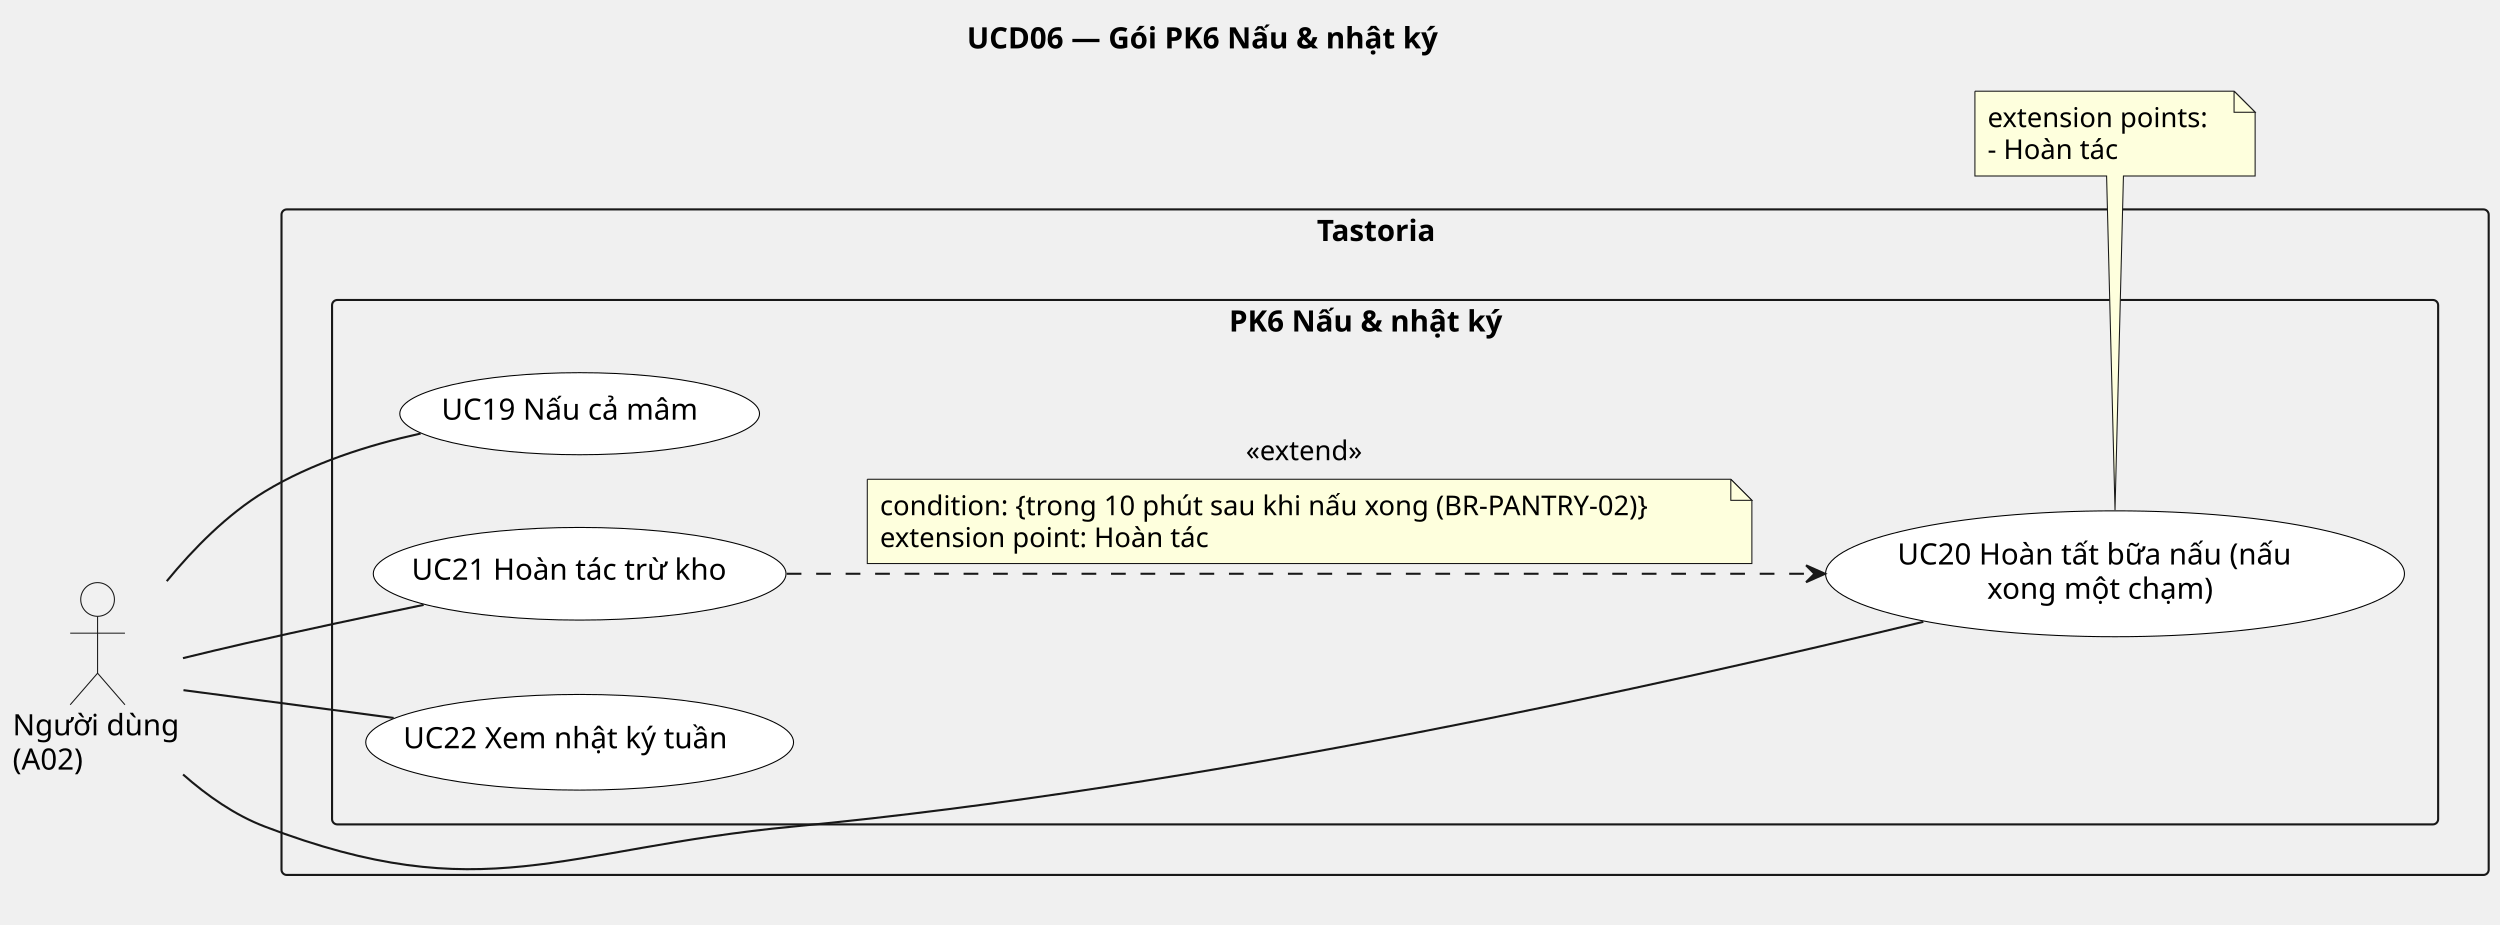
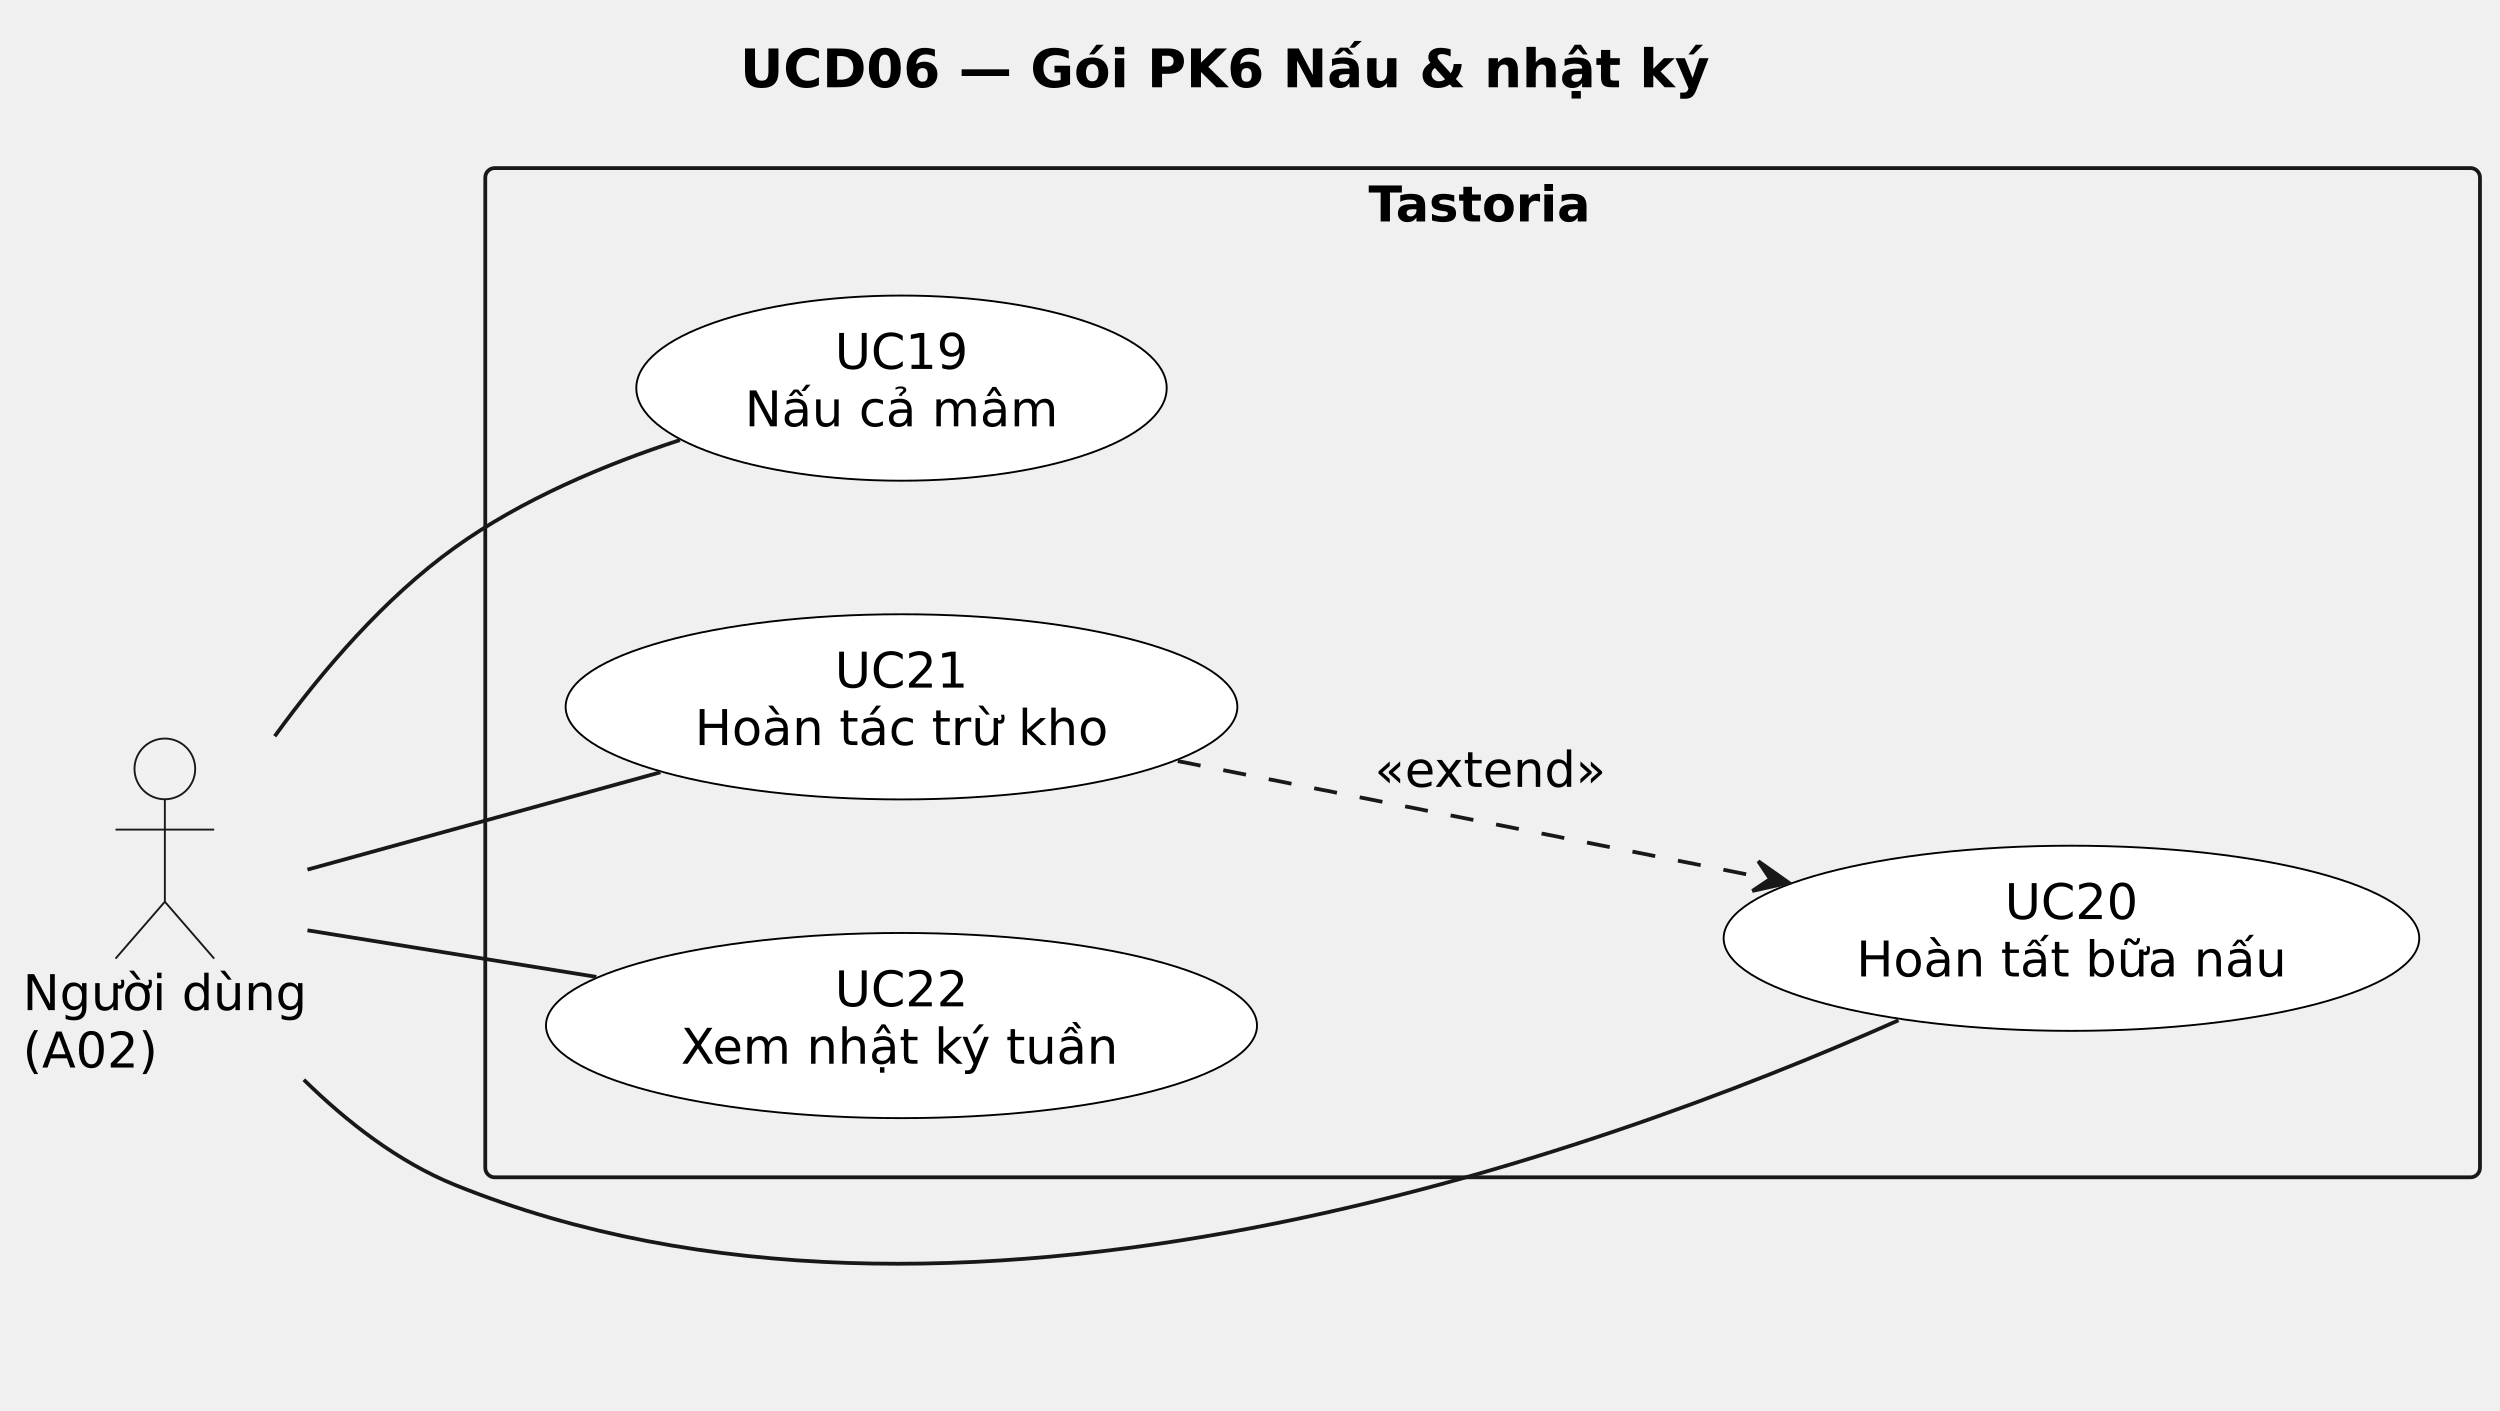
- <svg xmlns="http://www.w3.org/2000/svg" contentStyleType="text/css" height="439px" preserveAspectRatio="none" style="width:1187px;height:439px;background:#FFFFFF;" version="1.1" viewBox="0 0 1187 439" width="1187px" zoomAndPan="magnify">
+ <svg xmlns="http://www.w3.org/2000/svg" contentStyleType="text/css" height="426.25px" preserveAspectRatio="none" style="width:755px;height:426px;background:#FFFFFF;" version="1.1" viewBox="0 0 755 426" width="755.104px" zoomAndPan="magnify">
  <defs />
  <g>
-     <text fill="#000000" font-family="sans-serif" font-size="14" font-weight="bold" lengthAdjust="spacing" textLength="255.473" x="459.079" y="22.995">UCD06 — Gói PK6 Nấu &amp; nhật ký</text>
+     <text fill="#000000" font-family="DejaVu Sans" font-size="16.042" font-weight="bold" lengthAdjust="spacing" textLength="292.729" x="223.528" y="26.349">UCD06 — Gói PK6 Nấu &amp; nhật ký</text>
    <g id="cluster_Tastoria">
-       <rect fill="none" height="316" rx="2.5" ry="2.5" style="stroke:#181818;stroke-width:1;" width="1047.97" x="133.66" y="99.427" />
-       <text fill="#000000" font-family="sans-serif" font-size="14" font-weight="bold" lengthAdjust="spacing" textLength="64.791" x="625.25" y="114.422">Tastoria</text>
-     </g>
-     <g id="cluster_PK6">
-       <rect fill="none" height="249" rx="2.5" ry="2.5" style="stroke:#181818;stroke-width:1;" width="999.97" x="157.66" y="142.427" />
-       <text fill="#000000" font-family="sans-serif" font-size="14" font-weight="bold" lengthAdjust="spacing" textLength="148.196" x="583.547" y="157.422">PK6 Nấu &amp; nhật ký</text>
+       <rect fill="none" height="304.792" rx="2.865" ry="2.865" style="stroke:#181818;stroke-width:1.146;" width="602.399" x="146.552" y="50.757" />
+       <text fill="#000000" font-family="DejaVu Sans" font-size="14.896" font-weight="bold" lengthAdjust="spacing" textLength="68.937" x="413.283" y="66.875">Tastoria</text>
    </g>
    <g id="elem_UC19">
-       <ellipse cx="275.219" cy="196.427" fill="#FFFFFF" rx="85.399" ry="19.48" style="stroke:#000000;stroke-width:0.5;" />
-       <text fill="#000000" font-family="sans-serif" font-size="14" lengthAdjust="spacing" textLength="131.243" x="209.597" y="199.273">UC19 Nấu cả mâm</text>
+       <ellipse cx="272.254" cy="117.216" fill="#FFFFFF" rx="80.087" ry="27.959" style="stroke:#000000;stroke-width:0.573;" />
+       <text fill="#000000" font-family="DejaVu Sans" font-size="14.896" lengthAdjust="spacing" textLength="40.258" x="252.125" y="111.412">UC19</text>
+       <text fill="#000000" font-family="DejaVu Sans" font-size="14.896" lengthAdjust="spacing" textLength="94.648" x="224.93" y="128.751">Nấu cả mâm</text>
    </g>
    <g id="elem_UC20">
-       <ellipse cx="1004.212" cy="272.431" fill="#FFFFFF" rx="137.422" ry="29.884" style="stroke:#000000;stroke-width:0.5;" />
-       <text fill="#000000" font-family="sans-serif" font-size="14" lengthAdjust="spacing" textLength="200.642" x="900.891" y="268.03">UC20 Hoàn tất bữa nấu (nấu</text>
-       <text fill="#000000" font-family="sans-serif" font-size="14" lengthAdjust="spacing" textLength="115.452" x="943.486" y="284.327">xong một chạm)</text>
+       <ellipse cx="625.576" cy="283.362" fill="#FFFFFF" rx="105.035" ry="27.959" style="stroke:#000000;stroke-width:0.573;" />
+       <text fill="#000000" font-family="DejaVu Sans" font-size="14.896" lengthAdjust="spacing" textLength="40.258" x="605.447" y="277.558">UC20</text>
+       <text fill="#000000" font-family="DejaVu Sans" font-size="14.896" lengthAdjust="spacing" textLength="129.931" x="560.611" y="294.897">Hoàn tất bữa nấu</text>
    </g>
    <g id="elem_UC21">
-       <ellipse cx="275.217" cy="272.424" fill="#FFFFFF" rx="97.987" ry="21.997" style="stroke:#000000;stroke-width:0.5;" />
-       <text fill="#000000" font-family="sans-serif" font-size="14" lengthAdjust="spacing" textLength="159.612" x="195.411" y="275.271">UC21 Hoàn tác trừ kho</text>
+       <ellipse cx="272.251" cy="213.466" fill="#FFFFFF" rx="101.43" ry="27.959" style="stroke:#000000;stroke-width:0.573;" />
+       <text fill="#000000" font-family="DejaVu Sans" font-size="14.896" lengthAdjust="spacing" textLength="40.258" x="252.122" y="207.662">UC21</text>
+       <text fill="#000000" font-family="DejaVu Sans" font-size="14.896" lengthAdjust="spacing" textLength="124.833" x="209.835" y="225.001">Hoàn tác trừ kho</text>
    </g>
    <g id="elem_UC22">
-       <ellipse cx="275.215" cy="352.43" fill="#FFFFFF" rx="101.565" ry="22.713" style="stroke:#000000;stroke-width:0.5;" />
-       <text fill="#000000" font-family="sans-serif" font-size="14" lengthAdjust="spacing" textLength="167.501" x="191.465" y="355.277">UC22 Xem nhật ký tuần</text>
+       <ellipse cx="272.251" cy="309.716" fill="#FFFFFF" rx="107.365" ry="27.959" style="stroke:#000000;stroke-width:0.573;" />
+       <text fill="#000000" font-family="DejaVu Sans" font-size="14.896" lengthAdjust="spacing" textLength="40.258" x="252.122" y="303.912">UC22</text>
+       <text fill="#000000" font-family="DejaVu Sans" font-size="14.896" lengthAdjust="spacing" textLength="133.226" x="205.638" y="321.251">Xem nhật ký tuần</text>
    </g>
    <g id="elem_A02">
-       <ellipse cx="46.329" cy="284.627" fill="#F1F1F1" rx="8" ry="8" style="stroke:#181818;stroke-width:0.5;" />
-       <path d="M46.329,292.627 L46.329,319.627 M33.329,300.627 L59.329,300.627 M46.329,319.627 L33.329,334.627 M46.329,319.627 L59.329,334.627 " fill="none" style="stroke:#181818;stroke-width:0.5;" />
-       <text fill="#000000" font-family="sans-serif" font-size="14" lengthAdjust="spacing" textLength="80.657" x="6" y="349.122">Người dùng</text>
-       <text fill="#000000" font-family="sans-serif" font-size="14" lengthAdjust="spacing" textLength="38.315" x="6" y="365.419">(A02)</text>
-     </g>
-     <g id="elem_GMN14">
-       <path d="M937.69,43.297 L937.69,83.562 A0,0 0 0 0 937.69,83.562 L1000.21,83.562 L1004.21,242.217 L1008.21,83.562 L1070.733,83.562 A0,0 0 0 0 1070.733,83.562 L1070.733,53.297 L1060.733,43.297 L937.69,43.297 A0,0 0 0 0 937.69,43.297 " fill="#FEFFDD" style="stroke:#181818;stroke-width:0.5;" />
-       <path d="M1060.733,43.297 L1060.733,53.297 L1070.733,53.297 L1060.733,43.297 " fill="#FEFFDD" style="stroke:#181818;stroke-width:0.5;" />
-       <text fill="#000000" font-family="sans-serif" font-size="13" lengthAdjust="spacing" textLength="112.043" x="943.69" y="60.364">extension points:</text>
-       <text fill="#000000" font-family="sans-serif" font-size="13" lengthAdjust="spacing" textLength="67.101" x="943.69" y="75.497">- Hoàn tác</text>
+       <ellipse cx="49.784" cy="232.211" fill="#F1F1F1" rx="9.167" ry="9.167" style="stroke:#181818;stroke-width:0.573;" />
+       <path d="M49.784,241.378 L49.784,272.315 M34.888,250.544 L64.68,250.544 M49.784,272.315 L34.888,289.503 M49.784,272.315 L64.68,289.503 " fill="none" style="stroke:#181818;stroke-width:0.573;" />
+       <text fill="#000000" font-family="DejaVu Sans" font-size="14.896" lengthAdjust="spacing" textLength="85.818" x="6.875" y="305.048">Người dùng</text>
+       <text fill="#000000" font-family="DejaVu Sans" font-size="14.896" lengthAdjust="spacing" textLength="40.767" x="6.875" y="322.388">(A02)</text>
    </g>
    <g id="link_A02_UC19">
-       <path d="M79.17,275.937 C91.96,260.367 107.9,244.237 125.66,233.427 C147.91,219.887 174.9,211.297 199.73,205.837 " fill="none" id="A02-UC19" style="stroke:#181818;stroke-width:1;" />
+       <path d="M82.97,222.345 C97.51,202.282 116.21,180.534 137.385,165.34 C157.529,150.88 182.463,140.35 205.322,132.902 " fill="none" id="A02-UC19" style="stroke:#181818;stroke-width:1.146;" />
    </g>
    <g id="link_A02_UC20">
-       <path d="M86.92,367.727 C98.31,377.777 111.52,387.027 125.66,392.427 C229.93,432.227 265.67,402.977 376.79,392.427 C569.98,374.087 792.23,324.627 913.21,295.237 " fill="none" id="A02-UC20" style="stroke:#181818;stroke-width:1;" />
+       <path d="M91.747,326.078 C104.809,338.899 120.347,350.942 137.385,357.84 C287.65,418.627 482.327,348.605 573.341,308.134 " fill="none" id="A02-UC20" style="stroke:#181818;stroke-width:1.146;" />
    </g>
    <g id="link_A02_UC21">
-       <path d="M86.87,312.487 C96.59,310.107 106.99,307.627 116.66,305.427 C144.18,299.167 174.52,292.717 201.15,287.187 " fill="none" id="A02-UC21" style="stroke:#181818;stroke-width:1;" />
+       <path d="M92.858,262.621 C122.925,254.326 164.186,242.947 199.432,233.231 " fill="none" id="A02-UC21" style="stroke:#181818;stroke-width:1.146;" />
    </g>
    <g id="link_A02_UC22">
-       <path d="M87.11,327.687 C114.69,331.337 152.5,336.337 186.92,340.887 " fill="none" id="A02-UC22" style="stroke:#181818;stroke-width:1;" />
+       <path d="M92.858,280.955 C117.562,284.942 149.818,290.144 180.091,295.026 " fill="none" id="A02-UC22" style="stroke:#181818;stroke-width:1.146;" />
    </g>
    <g id="link_UC21_UC20">
-       <path d="M373.51,272.427 C500.32,272.427 716.81,272.427 860.53,272.427 " fill="none" id="UC21-to-UC20" style="stroke:#181818;stroke-width:1;stroke-dasharray:7.0,7.0;" />
-       <polygon fill="#181818" points="866.53,272.427,857.53,268.427,861.53,272.427,857.53,276.427,866.53,272.427" style="stroke:#181818;stroke-width:1;" />
-       <text fill="#000000" font-family="sans-serif" font-size="13" lengthAdjust="spacing" textLength="61.185" x="591.534" y="218.494">«extend»</text>
-       <path d="M411.79,227.56 L411.79,267.56 L831.79,267.56 L831.79,237.56 L821.79,227.56 L411.79,227.56 " fill="#FEFFDD" style="stroke:#181818;stroke-width:0.5;" />
-       <path d="M821.79,227.56 L821.79,237.56 L831.79,237.56 L821.79,227.56 " fill="#FEFFDD" style="stroke:#181818;stroke-width:0.5;" />
-       <text fill="#000000" font-family="sans-serif" font-size="13" lengthAdjust="spacing" textLength="399.674" x="417.79" y="244.627">condition: {trong 10 phút sau khi nấu xong (BR-PANTRY-02)}</text>
-       <text fill="#000000" font-family="sans-serif" font-size="13" lengthAdjust="spacing" textLength="167.68" x="417.79" y="259.759">extension point: Hoàn tác</text>
+       <path d="M355.701,229.851 C411.228,240.908 477.544,254.106 533.472,265.243 " fill="none" id="UC21-to-UC20" style="stroke:#181818;stroke-width:1.146;stroke-dasharray:7.0,7.0;" />
+       <polygon fill="#181818" points="540.215,266.586,530.996,260.077,534.596,265.467,529.206,269.067,540.215,266.586" style="stroke:#181818;stroke-width:1.146;" />
+       <text fill="#000000" font-family="DejaVu Sans" font-size="14.896" lengthAdjust="spacing" textLength="70.108" x="415.135" y="237.639">«extend»</text>
    </g>
  </g>
</svg>
